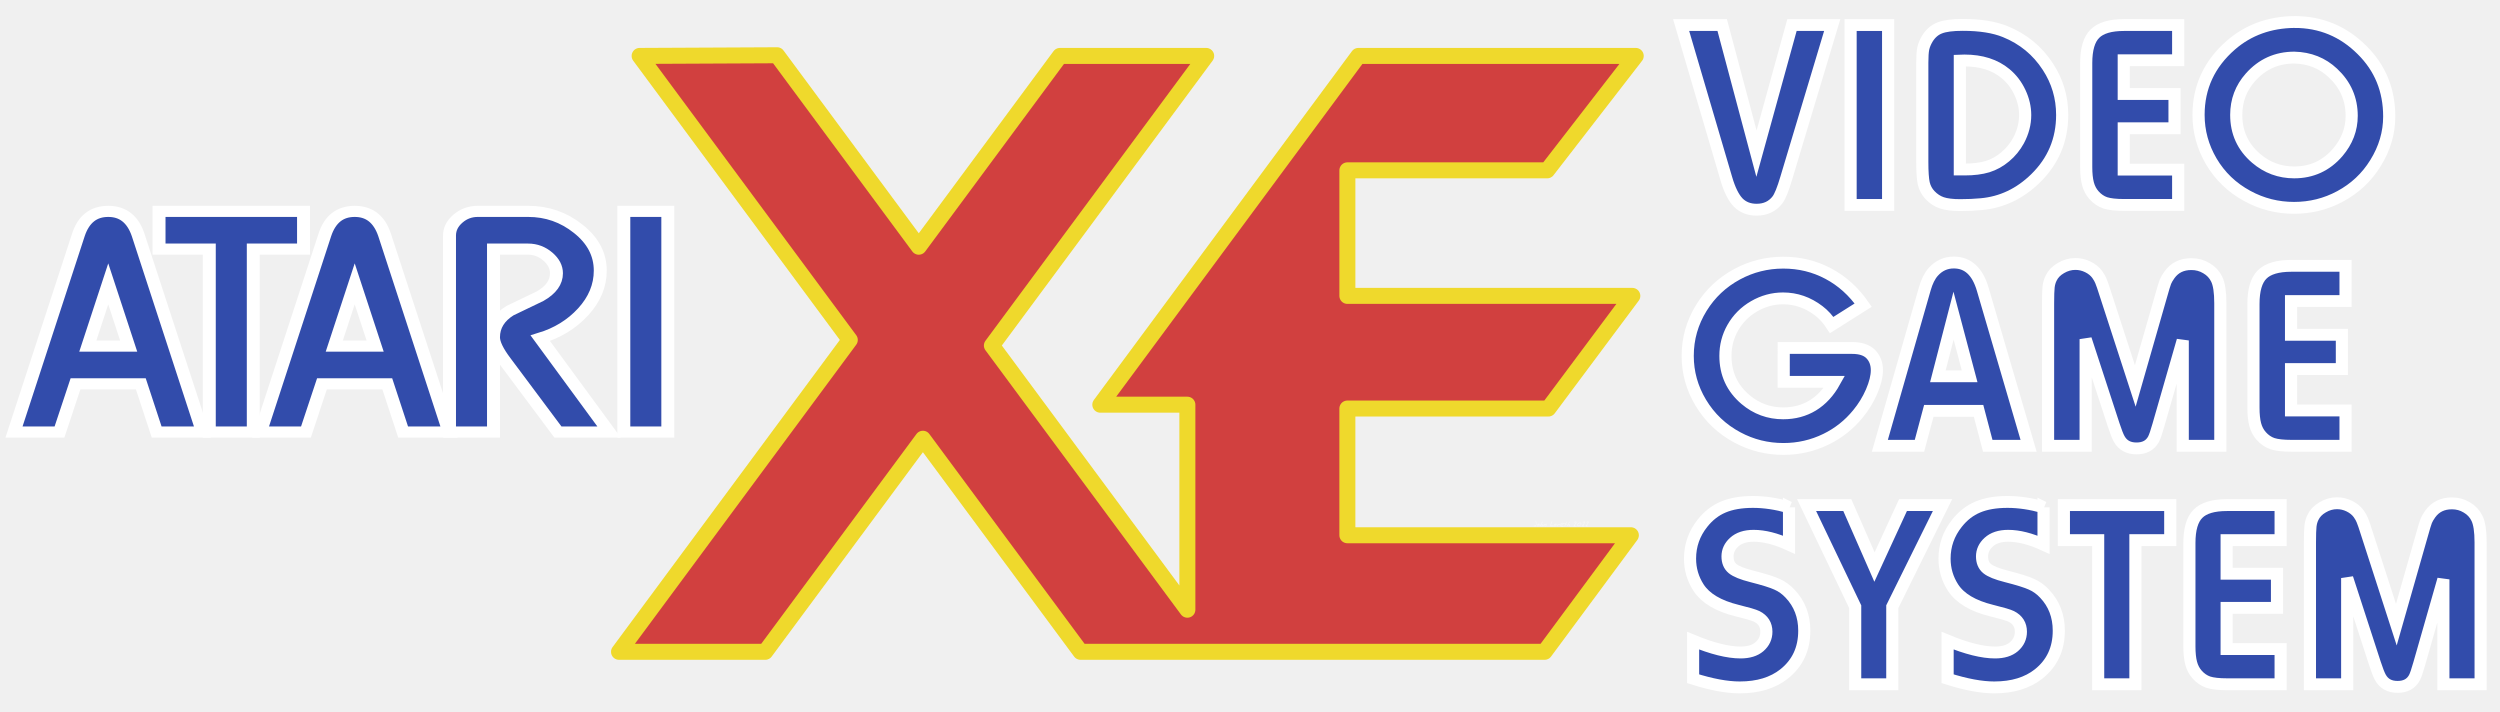
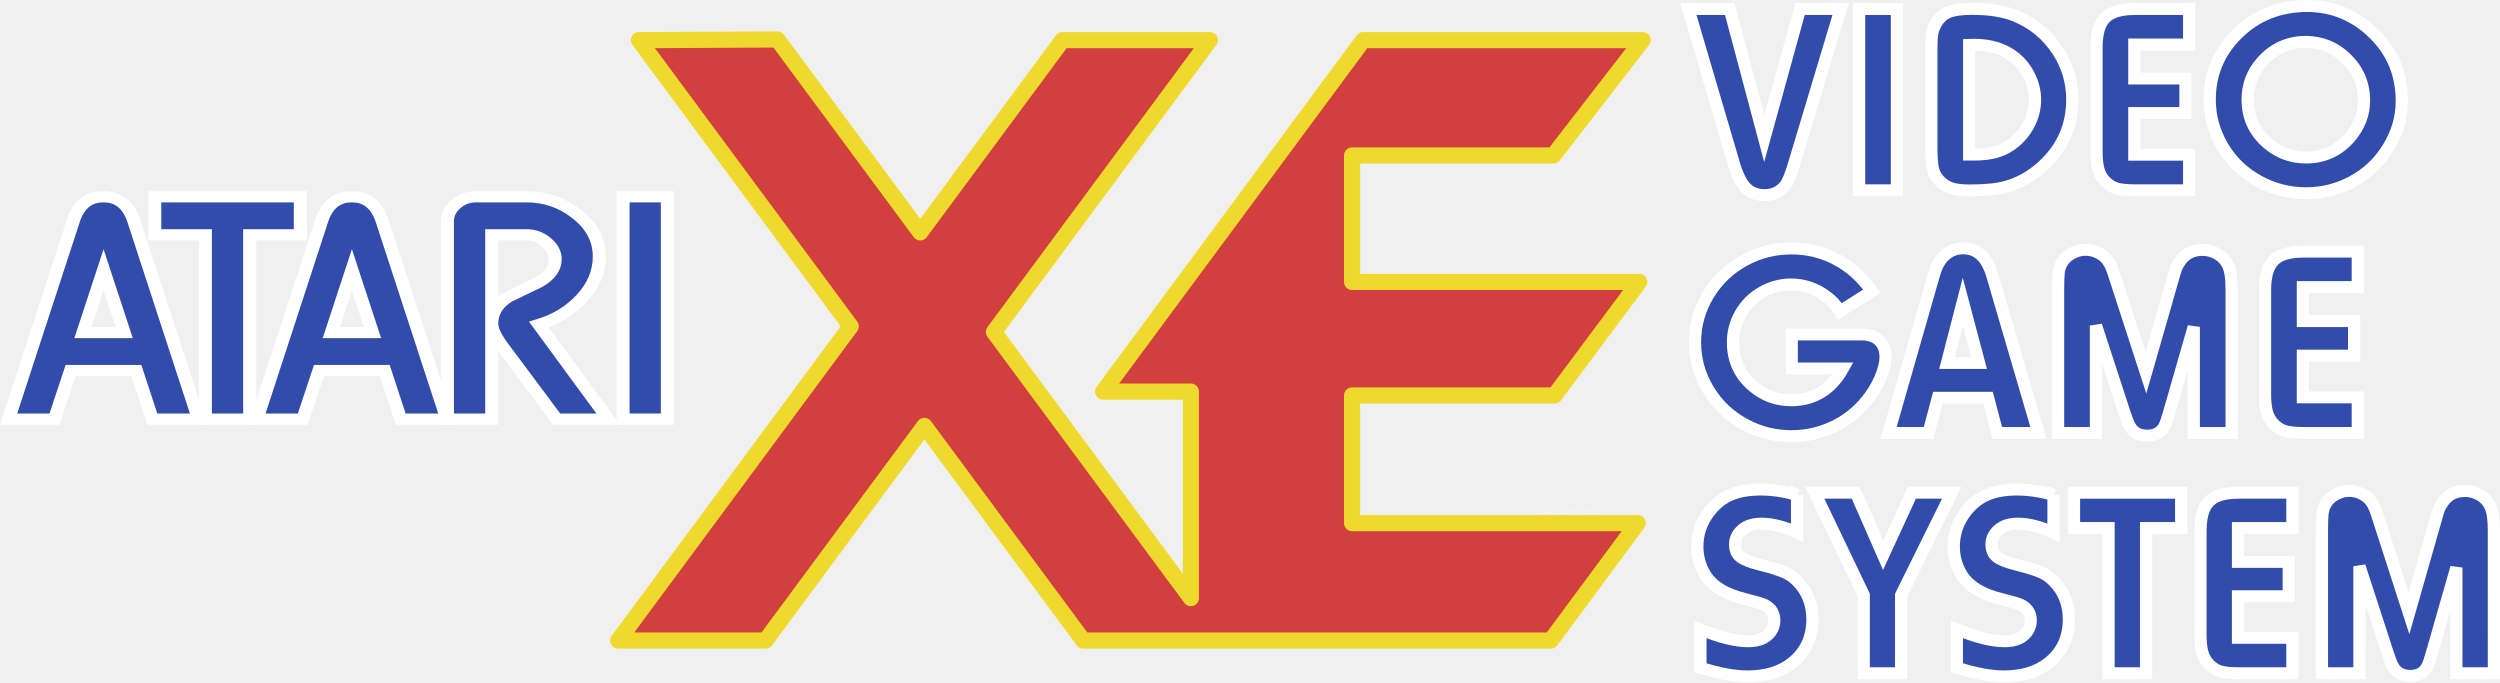
- <svg xmlns="http://www.w3.org/2000/svg" height="178" viewBox="0 0 312.5 89" width="625">
-   <g transform="translate(1.981984 -.212184)">
-     <g fill="#fff" fill-opacity=".5" stroke-width="1.25">
-       <path d="m190.084 65.683q0 .12-.029.202-.043.122-.138.122-.063 0-.132-.029-.083-.035-.091-.086.028 0 .066.01.088.023.11.023.085 0 .128-.085.034-.068.034-.163 0-.067-.044-.191-.043-.125-.043-.174 0-.015.008-.024.009-.01.024-.01.039 0 .076.18.031.152.031.225z" />
-       <path d="m190.469 65.785q0 .102-.059.16-.059.058-.163.058-.057 0-.088-.027-.031-.027-.031-.083 0-.079.103-.159.098-.076.181-.076.038 0 .05.047.007.027.007.08zm-.061.028q0-.012-.003-.023-.002-.012-.008-.027-.016.011-.053.054-.019.022-.033.032 0-.019.004-.031.008-.017.013-.029-.044 0-.092.037-.047.037-.047.08 0 .029.032.029.061 0 .118-.03.069-.036.069-.092z" />
-       <path d="m190.881 65.826q0 .049-.037.11-.042.069-.087.069-.013 0-.022-.014-.008-.015-.008-.029 0-.018.038-.056.039-.039.039-.053 0-.009-.003-.018-.003-.009-.004-.012-.075.017-.153.086-.077.069-.117.078-.008-.022-.008-.045 0-.028.013-.059.009-.022.03-.053.035-.053.074-.12.02-.035.069-.121.05-.086.073-.122.012-.018.021-.027.013-.012.031-.016.012.004.017.015.006.011.006.026 0 .034-.044.092-.08.104-.082.108-.045.068-.045.123l.002.01q.055-.027.065-.031.041-.017.07-.017.032 0 .047.022.015.021.015.054z" />
-       <path d="m191.345 65.767q0 .068-.033.145-.036.085-.089.117-.011-.013-.019-.029-.007-.016-.007-.032 0-.017.05-.101.022-.037.02-.065l-.001-.013q-.037.011-.128.067-.09.055-.182.112-.014 0-.026-.01-.011-.011-.011-.024 0-.021.067-.141.02-.036.072-.125.016.021.021.047.005.025.005.06 0 .015 0 .023.092-.055.144-.083.057-.031.078-.031.014 0 .026.032.013.032.013.051z" />
-       <path d="m192.214 65.961q0 .018-.016.028-.015.009-.034.009-.017 0-.043-.004-.059-.009-.076-.009-.03 0-.118.007-.05.004-.072.004-.061 0-.061-.061 0-.058.038-.166.021-.061.079-.2.052-.125.066-.176.005-.016.008-.021.008-.012.02-.012.019 0 .032.028.013.027.013.049 0 .035-.041.118-.041.082-.08.161-.043.094-.043.143 0 .025.021.035.015.007.044.007.022 0 .076-.005.054-.006.072-.006.045 0 .074.013.041.018.041.058z" />
-       <path d="m192.586 65.785q0 .102-.059.16-.059.058-.163.058-.057 0-.088-.027-.031-.027-.031-.083 0-.079.103-.159.098-.076.181-.076.038 0 .05.047.007.027.007.08zm-.061.028q0-.012-.003-.023-.002-.012-.008-.027-.016.011-.053.054-.019.022-.033.032 0-.019.004-.031.008-.017.013-.029-.044 0-.092.037-.047.037-.047.08 0 .029.032.029.061 0 .118-.03.069-.036.069-.092z" />
-       <path d="m193.007 65.764q0 .032-.017.068-.016.036-.041.06l-.001-.014q0-.012.003-.037.003-.025.003-.037 0-.017-.005-.025-.005-.009-.021-.009-.047 0-.117.073-.076.08-.151.159-.006 0-.012-.001-.015-.004-.02-.005.003-.036.025-.08.059-.119.061-.127.008-.032.012-.047.004-.015.011-.031.008-.017.018-.03.011-.014.028-.021l.01.12q.043-.035.066-.054.044-.035.076-.035.032 0 .052.021.02.021.02.052z" />
-       <path d="m193.498 65.648q0 .042-.112.111-.108.066-.157.066-.023 0-.031-.016-.007-.016-.007-.045 0-.019 0-.027.067 0 .122-.02.055-.02.096-.066-.03-.011-.061-.011-.073 0-.155.056-.09.061-.09.13 0 .066.09.092.014.004.169.028.091.014.091.049 0 .015-.033.024-.033.01-.084.01-.128 0-.202-.039-.098-.052-.098-.167 0-.12.12-.191.102-.06.232-.06.039 0 .071.018.039.022.039.058z" />
-       <path d="m193.896 65.469q0 .022-.053.092-.053.07-.053.107 0 .019.022.038.05.044.05.054 0 .013-.009.025-.008.012-.021.012-.011 0-.031-.012-.014-.008-.054-.039-.015.029-.023.044-.028.053-.038.077-.015.046-.03.092-.026.062-.065.062l-.001-.023q0-.071.046-.168.009-.018.05-.093-.079-.043-.174-.043 0-.037.015-.054.016-.018.053-.018.034 0 .085.012.025.006.05.012.019-.006.052-.065.081-.142.11-.163.008.013.013.026.006.013.006.025z" />
-       <path d="m194.265 65.826q0 .049-.037.11-.042.069-.087.069-.013 0-.022-.014-.008-.015-.008-.029 0-.018.038-.056.039-.039.039-.053 0-.009-.003-.018-.003-.009-.004-.012-.075.017-.153.086-.077.069-.117.078-.008-.022-.008-.045 0-.028.013-.059.009-.022.03-.053.035-.053.074-.12.02-.035.069-.121.05-.086.073-.122.012-.018.021-.027.013-.012.031-.016.012.004.017.015.006.011.006.026 0 .034-.044.092-.08.104-.082.108-.045.068-.045.123l.002.01q.055-.027.065-.031.041-.017.07-.017.032 0 .047.022.015.021.015.054z" />
-       <path d="m195.086 65.5q0 .047-.05.126-.032.05-.105.144-.073.093-.091.122.003.001.075.024.073.022.073.08-.03.005-.059.009l-.011-.001v-.008q-.016-.004-.026-.004-.019 0-.06.006-.041.006-.062.006-.027 0-.044-.01-.017-.01-.017-.036 0-.021.077-.119.144-.183.145-.185.078-.106.078-.142 0-.014-.01-.021-.009-.007-.037-.007-.019 0-.079.037-.029.018-.047.018l-.017-.003q-.006-.004-.013-.015-.007-.012-.007-.019 0-.042.081-.077.069-.03.12-.03.043 0 .066.032.02.028.02.073z" />
-       <path d="m195.687 65.68q0 .121-.131.214-.12.085-.247.085-.063 0-.1-.032-.037-.032-.037-.093 0-.136.119-.236.113-.095.253-.095.071 0 .107.042.036.042.036.115zm-.061.023q0-.046-.052-.069-.039-.017-.093-.017-.079 0-.165.077-.086.077-.086.155 0 .032.016.046.017.013.051.013.098 0 .204-.054.125-.064.125-.151z" />
-       <path d="m196.145 65.5q0 .047-.05.126-.032.05-.105.144-.073.093-.091.122.003.001.075.024.073.022.073.08-.03.005-.059.009l-.011-.001v-.008q-.016-.004-.026-.004-.019 0-.06.006-.041.006-.062.006-.027 0-.044-.01-.017-.01-.017-.036 0-.021.077-.119.144-.183.145-.185.078-.106.078-.142 0-.014-.01-.021-.009-.007-.037-.007-.019 0-.079.037-.029.018-.047.018l-.017-.003q-.006-.004-.013-.015-.007-.012-.007-.019 0-.042.081-.077.069-.03.12-.03.043 0 .066.032.02.028.02.073z" />
-       <path d="m196.605 65.5q0 .047-.05.126-.032.05-.105.144-.073.093-.091.122.003.001.075.024.073.022.073.08-.03.005-.059.009l-.011-.001v-.008q-.016-.004-.026-.004-.019 0-.06.006-.041.006-.062.006-.027 0-.044-.01-.017-.01-.017-.036 0-.021.077-.119.144-.183.145-.185.078-.106.078-.142 0-.014-.01-.021-.009-.007-.037-.007-.019 0-.079.037-.029.018-.047.018l-.017-.003q-.006-.004-.013-.015-.007-.012-.007-.019 0-.042.081-.077.069-.03.12-.03.043 0 .066.032.02.028.02.073z" />
+ <svg xmlns="http://www.w3.org/2000/svg" height="169.32" viewBox="0 0 310.151 84.66" width="620.303" version="1.1" id="svg86">
+   <defs id="defs90" />
+   <g transform="translate(1.299686,-2.221169)" id="g84">
+     <g fill="#ffffff" fill-opacity="0.5" stroke-width="1.25" id="g30">
+       <path d="m 190.084,65.683 q 0,0.12 -0.029,0.202 -0.043,0.122 -0.138,0.122 -0.063,0 -0.132,-0.029 -0.083,-0.035 -0.091,-0.086 0.028,0 0.066,0.01 0.088,0.023 0.11,0.023 0.085,0 0.128,-0.085 0.034,-0.068 0.034,-0.163 0,-0.067 -0.044,-0.191 -0.043,-0.125 -0.043,-0.174 0,-0.015 0.008,-0.024 0.009,-0.01 0.024,-0.01 0.039,0 0.076,0.18 0.031,0.152 0.031,0.225 z" id="path2" />
+       <path d="m 190.469,65.785 q 0,0.102 -0.059,0.16 -0.059,0.058 -0.163,0.058 -0.057,0 -0.088,-0.027 -0.031,-0.027 -0.031,-0.083 0,-0.079 0.103,-0.159 0.098,-0.076 0.181,-0.076 0.038,0 0.05,0.047 0.007,0.027 0.007,0.08 z m -0.061,0.028 q 0,-0.012 -0.003,-0.023 -0.002,-0.012 -0.008,-0.027 -0.016,0.011 -0.053,0.054 -0.019,0.022 -0.033,0.032 0,-0.019 0.004,-0.031 0.008,-0.017 0.013,-0.029 -0.044,0 -0.092,0.037 -0.047,0.037 -0.047,0.08 0,0.029 0.032,0.029 0.061,0 0.118,-0.03 0.069,-0.036 0.069,-0.092 z" id="path4" />
+       <path d="m 190.881,65.826 q 0,0.049 -0.037,0.11 -0.042,0.069 -0.087,0.069 -0.013,0 -0.022,-0.014 -0.008,-0.015 -0.008,-0.029 0,-0.018 0.038,-0.056 0.039,-0.039 0.039,-0.053 0,-0.009 -0.003,-0.018 -0.003,-0.009 -0.004,-0.012 -0.075,0.017 -0.153,0.086 -0.077,0.069 -0.117,0.078 -0.008,-0.022 -0.008,-0.045 0,-0.028 0.013,-0.059 0.009,-0.022 0.03,-0.053 0.035,-0.053 0.074,-0.12 0.02,-0.035 0.069,-0.121 0.05,-0.086 0.073,-0.122 0.012,-0.018 0.021,-0.027 0.013,-0.012 0.031,-0.016 0.012,0.004 0.017,0.015 0.006,0.011 0.006,0.026 0,0.034 -0.044,0.092 -0.08,0.104 -0.082,0.108 -0.045,0.068 -0.045,0.123 l 0.002,0.01 q 0.055,-0.027 0.065,-0.031 0.041,-0.017 0.07,-0.017 0.032,0 0.047,0.022 0.015,0.021 0.015,0.054 z" id="path6" />
+       <path d="m 191.345,65.767 q 0,0.068 -0.033,0.145 -0.036,0.085 -0.089,0.117 -0.011,-0.013 -0.019,-0.029 -0.007,-0.016 -0.007,-0.032 0,-0.017 0.05,-0.101 0.022,-0.037 0.02,-0.065 l -0.001,-0.013 q -0.037,0.011 -0.128,0.067 -0.09,0.055 -0.182,0.112 -0.014,0 -0.026,-0.01 -0.011,-0.011 -0.011,-0.024 0,-0.021 0.067,-0.141 0.02,-0.036 0.072,-0.125 0.016,0.021 0.021,0.047 0.005,0.025 0.005,0.06 0,0.015 0,0.023 0.092,-0.055 0.144,-0.083 0.057,-0.031 0.078,-0.031 0.014,0 0.026,0.032 0.013,0.032 0.013,0.051 z" id="path8" />
+       <path d="m 192.214,65.961 q 0,0.018 -0.016,0.028 -0.015,0.009 -0.034,0.009 -0.017,0 -0.043,-0.004 -0.059,-0.009 -0.076,-0.009 -0.03,0 -0.118,0.007 -0.05,0.004 -0.072,0.004 -0.061,0 -0.061,-0.061 0,-0.058 0.038,-0.166 0.021,-0.061 0.079,-0.2 0.052,-0.125 0.066,-0.176 0.005,-0.016 0.008,-0.021 0.008,-0.012 0.02,-0.012 0.019,0 0.032,0.028 0.013,0.027 0.013,0.049 0,0.035 -0.041,0.118 -0.041,0.082 -0.08,0.161 -0.043,0.094 -0.043,0.143 0,0.025 0.021,0.035 0.015,0.007 0.044,0.007 0.022,0 0.076,-0.005 0.054,-0.006 0.072,-0.006 0.045,0 0.074,0.013 0.041,0.018 0.041,0.058 z" id="path10" />
+       <path d="m 192.586,65.785 q 0,0.102 -0.059,0.16 -0.059,0.058 -0.163,0.058 -0.057,0 -0.088,-0.027 -0.031,-0.027 -0.031,-0.083 0,-0.079 0.103,-0.159 0.098,-0.076 0.181,-0.076 0.038,0 0.05,0.047 0.007,0.027 0.007,0.08 z m -0.061,0.028 q 0,-0.012 -0.003,-0.023 -0.002,-0.012 -0.008,-0.027 -0.016,0.011 -0.053,0.054 -0.019,0.022 -0.033,0.032 0,-0.019 0.004,-0.031 0.008,-0.017 0.013,-0.029 -0.044,0 -0.092,0.037 -0.047,0.037 -0.047,0.08 0,0.029 0.032,0.029 0.061,0 0.118,-0.03 0.069,-0.036 0.069,-0.092 z" id="path12" />
+       <path d="m 193.007,65.764 q 0,0.032 -0.017,0.068 -0.016,0.036 -0.041,0.06 l -0.001,-0.014 q 0,-0.012 0.003,-0.037 0.003,-0.025 0.003,-0.037 0,-0.017 -0.005,-0.025 -0.005,-0.009 -0.021,-0.009 -0.047,0 -0.117,0.073 -0.076,0.08 -0.151,0.159 -0.006,0 -0.012,-0.001 -0.015,-0.004 -0.02,-0.005 0.003,-0.036 0.025,-0.08 0.059,-0.119 0.061,-0.127 0.008,-0.032 0.012,-0.047 0.004,-0.015 0.011,-0.031 0.008,-0.017 0.018,-0.03 0.011,-0.014 0.028,-0.021 l 0.01,0.12 q 0.043,-0.035 0.066,-0.054 0.044,-0.035 0.076,-0.035 0.032,0 0.052,0.021 0.02,0.021 0.02,0.052 z" id="path14" />
+       <path d="m 193.498,65.648 q 0,0.042 -0.112,0.111 -0.108,0.066 -0.157,0.066 -0.023,0 -0.031,-0.016 -0.007,-0.016 -0.007,-0.045 0,-0.019 0,-0.027 0.067,0 0.122,-0.02 0.055,-0.02 0.096,-0.066 -0.03,-0.011 -0.061,-0.011 -0.073,0 -0.155,0.056 -0.09,0.061 -0.09,0.13 0,0.066 0.09,0.092 0.014,0.004 0.169,0.028 0.091,0.014 0.091,0.049 0,0.015 -0.033,0.024 -0.033,0.01 -0.084,0.01 -0.128,0 -0.202,-0.039 -0.098,-0.052 -0.098,-0.167 0,-0.12 0.12,-0.191 0.102,-0.06 0.232,-0.06 0.039,0 0.071,0.018 0.039,0.022 0.039,0.058 z" id="path16" />
+       <path d="m 193.896,65.469 q 0,0.022 -0.053,0.092 -0.053,0.07 -0.053,0.107 0,0.019 0.022,0.038 0.05,0.044 0.05,0.054 0,0.013 -0.009,0.025 -0.008,0.012 -0.021,0.012 -0.011,0 -0.031,-0.012 -0.014,-0.008 -0.054,-0.039 -0.015,0.029 -0.023,0.044 -0.028,0.053 -0.038,0.077 -0.015,0.046 -0.03,0.092 -0.026,0.062 -0.065,0.062 l -10e-4,-0.023 q 0,-0.071 0.046,-0.168 0.009,-0.018 0.05,-0.093 -0.079,-0.043 -0.174,-0.043 0,-0.037 0.015,-0.054 0.016,-0.018 0.053,-0.018 0.034,0 0.085,0.012 0.025,0.006 0.05,0.012 0.019,-0.006 0.052,-0.065 0.081,-0.142 0.11,-0.163 0.008,0.013 0.013,0.026 0.006,0.013 0.006,0.025 z" id="path18" />
+       <path d="m 194.265,65.826 q 0,0.049 -0.037,0.11 -0.042,0.069 -0.087,0.069 -0.013,0 -0.022,-0.014 -0.008,-0.015 -0.008,-0.029 0,-0.018 0.038,-0.056 0.039,-0.039 0.039,-0.053 0,-0.009 -0.003,-0.018 -0.003,-0.009 -0.004,-0.012 -0.075,0.017 -0.153,0.086 -0.077,0.069 -0.117,0.078 -0.008,-0.022 -0.008,-0.045 0,-0.028 0.013,-0.059 0.009,-0.022 0.03,-0.053 0.035,-0.053 0.074,-0.12 0.02,-0.035 0.069,-0.121 0.05,-0.086 0.073,-0.122 0.012,-0.018 0.021,-0.027 0.013,-0.012 0.031,-0.016 0.012,0.004 0.017,0.015 0.006,0.011 0.006,0.026 0,0.034 -0.044,0.092 -0.08,0.104 -0.082,0.108 -0.045,0.068 -0.045,0.123 l 0.002,0.01 q 0.055,-0.027 0.065,-0.031 0.041,-0.017 0.07,-0.017 0.032,0 0.047,0.022 0.015,0.021 0.015,0.054 z" id="path20" />
+       <path d="m 195.086,65.5 q 0,0.047 -0.05,0.126 -0.032,0.05 -0.105,0.144 -0.073,0.093 -0.091,0.122 0.003,10e-4 0.075,0.024 0.073,0.022 0.073,0.08 -0.03,0.005 -0.059,0.009 l -0.011,-0.001 v -0.008 q -0.016,-0.004 -0.026,-0.004 -0.019,0 -0.06,0.006 -0.041,0.006 -0.062,0.006 -0.027,0 -0.044,-0.01 -0.017,-0.01 -0.017,-0.036 0,-0.021 0.077,-0.119 0.144,-0.183 0.145,-0.185 0.078,-0.106 0.078,-0.142 0,-0.014 -0.01,-0.021 -0.009,-0.007 -0.037,-0.007 -0.019,0 -0.079,0.037 -0.029,0.018 -0.047,0.018 l -0.017,-0.003 q -0.006,-0.004 -0.013,-0.015 -0.007,-0.012 -0.007,-0.019 0,-0.042 0.081,-0.077 0.069,-0.03 0.12,-0.03 0.043,0 0.066,0.032 0.02,0.028 0.02,0.073 z" id="path22" />
+       <path d="m 195.687,65.68 q 0,0.121 -0.131,0.214 -0.12,0.085 -0.247,0.085 -0.063,0 -0.1,-0.032 -0.037,-0.032 -0.037,-0.093 0,-0.136 0.119,-0.236 0.113,-0.095 0.253,-0.095 0.071,0 0.107,0.042 0.036,0.042 0.036,0.115 z m -0.061,0.023 q 0,-0.046 -0.052,-0.069 -0.039,-0.017 -0.093,-0.017 -0.079,0 -0.165,0.077 -0.086,0.077 -0.086,0.155 0,0.032 0.016,0.046 0.017,0.013 0.051,0.013 0.098,0 0.204,-0.054 0.125,-0.064 0.125,-0.151 z" id="path24" />
+       <path d="m 196.145,65.5 q 0,0.047 -0.05,0.126 -0.032,0.05 -0.105,0.144 -0.073,0.093 -0.091,0.122 0.003,10e-4 0.075,0.024 0.073,0.022 0.073,0.08 -0.03,0.005 -0.059,0.009 l -0.011,-0.001 v -0.008 q -0.016,-0.004 -0.026,-0.004 -0.019,0 -0.06,0.006 -0.041,0.006 -0.062,0.006 -0.027,0 -0.044,-0.01 -0.017,-0.01 -0.017,-0.036 0,-0.021 0.077,-0.119 0.144,-0.183 0.145,-0.185 0.078,-0.106 0.078,-0.142 0,-0.014 -0.01,-0.021 -0.009,-0.007 -0.037,-0.007 -0.019,0 -0.079,0.037 -0.029,0.018 -0.047,0.018 l -0.017,-0.003 q -0.006,-0.004 -0.013,-0.015 -0.007,-0.012 -0.007,-0.019 0,-0.042 0.081,-0.077 0.069,-0.03 0.12,-0.03 0.043,0 0.066,0.032 0.02,0.028 0.02,0.073 z" id="path26" />
+       <path d="m 196.605,65.5 q 0,0.047 -0.05,0.126 -0.032,0.05 -0.105,0.144 -0.073,0.093 -0.091,0.122 0.003,10e-4 0.075,0.024 0.073,0.022 0.073,0.08 -0.03,0.005 -0.059,0.009 l -0.011,-0.001 v -0.008 q -0.016,-0.004 -0.026,-0.004 -0.019,0 -0.06,0.006 -0.041,0.006 -0.062,0.006 -0.027,0 -0.044,-0.01 -0.017,-0.01 -0.017,-0.036 0,-0.021 0.077,-0.119 0.144,-0.183 0.145,-0.185 0.078,-0.106 0.078,-0.142 0,-0.014 -0.01,-0.021 -0.009,-0.007 -0.037,-0.007 -0.019,0 -0.079,0.037 -0.029,0.018 -0.047,0.018 l -0.017,-0.003 q -0.006,-0.004 -0.013,-0.015 -0.007,-0.012 -0.007,-0.019 0,-0.042 0.081,-0.077 0.069,-0.03 0.12,-0.03 0.043,0 0.066,0.032 0.02,0.028 0.02,0.073 z" id="path28" />
    </g>
-     <path d="m93.673 81.689h-18.277l28.846-38.983-26.271-35.503 17.184-.084 17.71 23.933 17.648-23.849 18.277 0-26.786 36.199 24.436 33.024v-25.627h-10.883l32.26-43.596h34.667l-11.07 14.303h-24.973v15.693h35.617l-10.497 14.08h-25.121v15.84h35.435l-10.781 14.569h-58.006l-19.707-26.633z" style="opacity:.98;fill:#d03c3b;stroke:#efd828;stroke-width:2;stroke-linecap:round;stroke-linejoin:round" />
-     <g fill="#324cab" stroke="#fff" stroke-width="1.5">
-       <g transform="scale(1.079513 .9263434)">
-         <path d="m21.611 58.527h-5.307l-1.833-6.501h-7.566l-1.854 6.501h-5.265l7.46-26.621q.895-3.154 3.453-3.154 2.536 0 3.453 3.154zm-8.547-11.595-2.366-8.398-2.366 8.398z" />
-         <path d="m33.312 33.846h-5.819v24.682h-5.094v-24.682h-5.819v-5.094h16.731z" />
-         <path d="m50.15 58.527h-5.307l-1.833-6.501h-7.566l-1.854 6.501h-5.265l7.46-26.621q.895-3.154 3.453-3.154 2.536 0 3.453 3.154zm-8.547-11.595-2.366-8.398-2.366 8.398z" />
-         <path d="m68.693 58.527h-5.925l-6.117-9.549q-1.343-2.067-1.343-3.24 0-2.195 1.897-3.581.895-.49 1.748-.98.853-.49 1.748-.98 1.897-1.258 1.897-3.091 0-1.258-1.002-2.259-1.002-1.002-2.281-1.002h-4.007v24.682h-5.094v-26.515q0-1.3.98-2.281.98-.98 2.302-.98h5.819q3.282 0 5.819 2.366 2.536 2.345 2.536 5.627 0 3.048-1.982 5.563-1.961 2.494-4.966 3.559z" />
-         <path d="m75.492 58.527h-5.094v-29.776h5.094z" />
+     <path d="M 93.673,81.689 H 75.397 L 104.242,42.707 77.972,7.204 95.156,7.12 112.865,31.053 130.513,7.204 l 18.277,3e-7 -26.786,36.199 24.436,33.024 V 50.8 H 135.557 L 167.817,7.204 h 34.667 L 191.413,21.507 h -24.973 v 15.693 h 35.617 l -10.497,14.08 h -25.121 v 15.84 h 35.435 L 191.094,81.689 H 133.088 L 113.381,55.056 Z" style="opacity:0.98;fill:#d03c3b;stroke:#efd828;stroke-width:2;stroke-linecap:round;stroke-linejoin:round" id="path32" />
+     <g fill="#324cab" stroke="#ffffff" stroke-width="1.5" id="g82">
+       <g transform="scale(1.079513,0.9263434)" id="g44">
+         <path d="M 21.611,58.527 H 16.303 L 14.47,52.026 H 6.904 L 5.05,58.527 H -0.215 L 7.245,31.906 q 0.895,-3.154 3.453,-3.154 2.536,0 3.453,3.154 z m -8.547,-11.595 -2.366,-8.398 -2.366,8.398 z" id="path34" />
+         <path d="M 33.312,33.846 H 27.493 V 58.527 H 22.399 V 33.846 h -5.819 v -5.094 h 16.731 z" id="path36" />
+         <path d="m 50.15,58.527 h -5.307 l -1.833,-6.501 h -7.566 l -1.854,6.501 h -5.265 l 7.46,-26.621 q 0.895,-3.154 3.453,-3.154 2.536,0 3.453,3.154 z m -8.547,-11.595 -2.366,-8.398 -2.366,8.398 z" id="path38" />
+         <path d="m 68.693,58.527 h -5.925 l -6.117,-9.549 q -1.343,-2.067 -1.343,-3.24 0,-2.195 1.897,-3.581 0.895,-0.49 1.748,-0.98 0.853,-0.49 1.748,-0.98 1.897,-1.258 1.897,-3.091 0,-1.258 -1.002,-2.259 -1.002,-1.002 -2.281,-1.002 H 55.308 V 58.527 H 50.214 V 32.013 q 0,-1.3 0.98,-2.281 0.98,-0.98 2.302,-0.98 h 5.819 q 3.282,0 5.819,2.366 2.536,2.345 2.536,5.627 0,3.048 -1.982,5.563 -1.961,2.494 -4.966,3.559 z" id="path40" />
+         <path d="M 75.492,58.527 H 70.398 V 28.752 h 5.094 z" id="path42" />
      </g>
-       <g transform="scale(1.012128 .9880175)">
-         <path d="m224.326 3.382-5.67 19.345q-.617 2.151-1.101 2.785-.934 1.234-2.568 1.234-1.401 0-2.285-.917-.867-.934-1.468-3.052l-5.57-19.395h5.07l4.236 16.276 4.386-16.276z" />
-         <path d="m231.23 3.382v22.763h-4.636v-22.763z" />
-         <path d="m235.449 8.151q0-1.184.117-1.784.133-.617.5-1.251.6-1.001 1.534-1.367.934-.384 2.852-.384 3.202 0 5.236.85 3.335 1.384 5.27 4.436 1.768 2.768 1.768 6.104 0 4.736-3.302 8.038-2.902 2.902-6.704 3.252-1.184.117-2.585.117-1.434 0-2.268-.283-.817-.283-1.468-.984-.567-.617-.767-1.468-.183-.851-.183-2.735zm4.636 13.508q.267 0 .6 0 1.651 0 2.835-.367 1.184-.384 2.168-1.234 1.001-.851 1.651-2.068.817-1.568.817-3.219 0-1.451-.65-2.868-.65-1.417-1.768-2.368-1.951-1.668-5.086-1.668-.15 0-.567.017z" />
-         <path d="m267.051 3.382v4.453h-6.721v4.269h6.27v4.336h-6.27v5.236h6.721v4.469h-6.671q-1.518 0-2.335-.267-.8-.283-1.401-.984-.517-.6-.734-1.434-.217-.834-.217-2.135v-13.124q0-2.635 1.067-3.719 1.067-1.101 3.619-1.101z" />
-         <path d="m281.426 2.998q4.87 0 8.338 3.552 3.352 3.402 3.352 8.405 0 3.102-1.701 5.903-1.618 2.685-4.369 4.202-2.635 1.451-5.687 1.451-3.068 0-5.737-1.484-2.868-1.584-4.486-4.403-1.568-2.752-1.568-5.87 0-5.27 4.002-8.839 3.235-2.868 7.855-2.918zm-.033 4.503q-3.252 0-5.42 2.501-1.751 2.018-1.751 4.753 0 3.335 2.451 5.487 2.035 1.784 4.703 1.784 3.252 0 5.386-2.535 1.718-2.068 1.718-4.619 0-3.202-2.318-5.42-1.951-1.884-4.769-1.951z" />
+       <g transform="scale(1.012128,0.9880175)" id="g56">
+         <path d="m 224.326,3.382 -5.67,19.345 q -0.617,2.151 -1.101,2.785 -0.934,1.234 -2.568,1.234 -1.401,0 -2.285,-0.917 -0.867,-0.934 -1.468,-3.052 L 205.665,3.382 h 5.07 l 4.236,16.276 4.386,-16.276 z" id="path46" />
+         <path d="M 231.23,3.382 V 26.145 h -4.636 V 3.382 Z" id="path48" />
+         <path d="m 235.449,8.151 q 0,-1.184 0.117,-1.784 0.133,-0.617 0.5,-1.251 0.6,-1.001 1.534,-1.367 0.934,-0.384 2.852,-0.384 3.202,0 5.236,0.85 3.335,1.384 5.27,4.436 1.768,2.768 1.768,6.104 0,4.736 -3.302,8.038 -2.902,2.902 -6.704,3.252 -1.184,0.117 -2.585,0.117 -1.434,0 -2.268,-0.283 -0.817,-0.283 -1.468,-0.984 -0.567,-0.617 -0.767,-1.468 -0.183,-0.851 -0.183,-2.735 z m 4.636,13.508 q 0.267,0 0.6,0 1.651,0 2.835,-0.367 1.184,-0.384 2.168,-1.234 1.001,-0.851 1.651,-2.068 0.817,-1.568 0.817,-3.219 0,-1.451 -0.65,-2.868 -0.65,-1.417 -1.768,-2.368 -1.951,-1.668 -5.086,-1.668 -0.15,0 -0.567,0.017 z" id="path50" />
+         <path d="m 267.051,3.382 v 4.453 h -6.721 v 4.269 h 6.27 v 4.336 h -6.27 v 5.236 h 6.721 v 4.469 h -6.671 q -1.518,0 -2.335,-0.267 -0.8,-0.283 -1.401,-0.984 -0.517,-0.6 -0.734,-1.434 -0.217,-0.834 -0.217,-2.135 V 8.201 q 0,-2.635 1.067,-3.719 1.067,-1.101 3.619,-1.101 z" id="path52" />
+         <path d="m 281.426,2.998 q 4.87,0 8.338,3.552 3.352,3.402 3.352,8.405 0,3.102 -1.701,5.903 -1.618,2.685 -4.369,4.202 -2.635,1.451 -5.687,1.451 -3.068,0 -5.737,-1.484 -2.868,-1.584 -4.486,-4.403 -1.568,-2.752 -1.568,-5.87 0,-5.27 4.002,-8.839 3.235,-2.868 7.855,-2.918 z m -0.033,4.503 q -3.252,0 -5.42,2.501 -1.751,2.018 -1.751,4.753 0,3.335 2.451,5.487 2.035,1.784 4.703,1.784 3.252,0 5.386,-2.535 1.718,-2.068 1.718,-4.619 0,-3.202 -2.318,-5.42 -1.951,-1.884 -4.769,-1.951 z" id="path54" />
      </g>
-       <g transform="scale(1.01272 .9874401)">
-         <path d="m218.207 44.264h8.445q1.502 0 2.253.734.801.801.801 2.086 0 1.152-.651 2.704-.651 1.535-1.686 2.821-1.636 2.053-3.939 3.204-2.47 1.235-5.257 1.235-3.038 0-5.675-1.452-2.871-1.569-4.54-4.423-1.602-2.754-1.602-5.908 0-3.271 1.686-6.075 1.636-2.72 4.406-4.256 2.654-1.469 5.708-1.469 3.004 0 5.541 1.385 2.554 1.385 4.323 3.989l-3.889 2.52q-.701-1.102-1.602-1.803-2.003-1.569-4.406-1.569-1.886 0-3.572 1.001-1.686 1.001-2.637 2.72-.901 1.636-.901 3.555 0 3.371 2.47 5.524 2.019 1.752 4.656 1.752 2.053 0 3.655-1.001 1.619-1.018 2.687-2.987h-6.275z" />
-         <path d="m248.432 56.647h-5.04l-1.135-4.423h-6.142l-1.152 4.423h-4.89l5.541-19.844q.384-1.402 1.051-2.17 1.035-1.185 2.537-1.185 2.604 0 3.572 3.388zm-7.277-8.796-1.986-7.677-1.936 7.677z" />
-         <path d="m272.098 56.647h-4.64v-13.335l-3.004 10.715q-.367 1.335-.601 1.786-.618 1.168-2.103 1.168-1.485 0-2.136-1.202-.267-.484-.684-1.786l-3.455-10.848v13.502h-4.64v-17.992q0-1.519.067-2.12.067-.601.3-1.085.367-.801 1.218-1.302.851-.517 1.786-.517.801 0 1.535.367.734.367 1.168.968.317.467.451.818.15.334.634 1.903l3.605 11.383 3.171-11.332q.401-1.469.551-1.853.15-.384.501-.885.951-1.352 2.704-1.352 1.018 0 1.853.517.851.501 1.268 1.385.451.935.451 3.054z" />
-         <path d="m287.553 33.866v4.456h-6.726v4.273h6.275v4.339h-6.275v5.241h6.726v4.473h-6.676q-1.519 0-2.337-.267-.801-.284-1.402-.985-.517-.601-.734-1.435-.217-.834-.217-2.136v-13.135q0-2.637 1.068-3.722 1.068-1.102 3.622-1.102z" />
+       <g transform="scale(1.01272,0.9874401)" id="g66">
+         <path d="m 218.207,44.264 h 8.445 q 1.502,0 2.253,0.734 0.801,0.801 0.801,2.086 0,1.152 -0.651,2.704 -0.651,1.535 -1.686,2.821 -1.636,2.053 -3.939,3.204 -2.47,1.235 -5.257,1.235 -3.038,0 -5.675,-1.452 -2.871,-1.569 -4.54,-4.423 -1.602,-2.754 -1.602,-5.908 0,-3.271 1.686,-6.075 1.636,-2.72 4.406,-4.256 2.654,-1.469 5.708,-1.469 3.004,0 5.541,1.385 2.554,1.385 4.323,3.989 l -3.889,2.52 q -0.701,-1.102 -1.602,-1.803 -2.003,-1.569 -4.406,-1.569 -1.886,0 -3.572,1.001 -1.686,1.001 -2.637,2.72 -0.901,1.636 -0.901,3.555 0,3.371 2.47,5.524 2.019,1.752 4.656,1.752 2.053,0 3.655,-1.001 1.619,-1.018 2.687,-2.987 h -6.275 z" id="path58" />
+         <path d="m 248.432,56.647 h -5.04 l -1.135,-4.423 h -6.142 l -1.152,4.423 h -4.89 l 5.541,-19.844 q 0.384,-1.402 1.051,-2.17 1.035,-1.185 2.537,-1.185 2.604,0 3.572,3.388 z m -7.277,-8.796 -1.986,-7.677 -1.936,7.677 z" id="path60" />
+         <path d="M 272.098,56.647 H 267.459 V 43.312 l -3.004,10.715 q -0.367,1.335 -0.601,1.786 -0.618,1.168 -2.103,1.168 -1.485,0 -2.136,-1.202 -0.267,-0.484 -0.684,-1.786 l -3.455,-10.848 v 13.502 h -4.64 V 38.656 q 0,-1.519 0.067,-2.12 0.067,-0.601 0.3,-1.085 0.367,-0.801 1.218,-1.302 0.851,-0.517 1.786,-0.517 0.801,0 1.535,0.367 0.734,0.367 1.168,0.968 0.317,0.467 0.451,0.818 0.15,0.334 0.634,1.903 l 3.605,11.383 3.171,-11.332 q 0.401,-1.469 0.551,-1.853 0.15,-0.384 0.501,-0.885 0.951,-1.352 2.704,-1.352 1.018,0 1.853,0.517 0.851,0.501 1.268,1.385 0.451,0.935 0.451,3.054 z" id="path62" />
+         <path d="m 287.553,33.866 v 4.456 h -6.726 v 4.273 h 6.275 v 4.339 h -6.275 v 5.241 h 6.726 v 4.473 h -6.676 q -1.519,0 -2.337,-0.267 -0.801,-0.284 -1.402,-0.985 -0.517,-0.601 -0.734,-1.435 -0.217,-0.834 -0.217,-2.136 V 38.689 q 0,-2.637 1.068,-3.722 1.068,-1.102 3.622,-1.102 z" id="path64" />
      </g>
-       <g transform="scale(1.010166 .9899366)">
-         <path d="m219.414 64.273v4.724q-2.42-1.127-4.376-1.127-1.558 0-2.42.812-.812.762-.812 1.79 0 1.011.63 1.542.63.53 2.37.978 2.238.58 3.116.995.895.398 1.624 1.193 1.757 1.89 1.757 4.674 0 3.431-2.486 5.453-2.105 1.707-5.503 1.707-2.387 0-5.768-1.094v-4.807q3.547 1.492 5.868 1.492 1.508 0 2.337-.729.862-.762.862-1.89 0-1.326-1.193-1.939-.497-.249-2.42-.729-3.497-.879-4.79-2.917-1.044-1.658-1.044-3.647 0-2.503 1.542-4.475 1.094-1.409 2.569-2.039 1.492-.646 3.68-.646 2.122 0 4.459.68z" />
-         <path d="m232.194 86.616h-4.591v-9.796l-6.017-12.829h5.039l3.365 7.824 3.531-7.824h4.89l-6.216 12.829z" />
-         <path d="m250.908 64.273v4.724q-2.42-1.127-4.376-1.127-1.558 0-2.42.812-.812.762-.812 1.79 0 1.011.63 1.542.63.53 2.37.978 2.238.58 3.116.995.895.398 1.624 1.193 1.757 1.89 1.757 4.674 0 3.431-2.486 5.453-2.105 1.707-5.503 1.707-2.387 0-5.768-1.094v-4.807q3.547 1.492 5.868 1.492 1.508 0 2.337-.729.862-.762.862-1.89 0-1.326-1.193-1.939-.497-.249-2.42-.729-3.497-.879-4.79-2.917-1.044-1.658-1.044-3.647 0-2.503 1.542-4.475 1.094-1.409 2.569-2.039 1.492-.646 3.68-.646 2.122 0 4.459.68z" />
-         <path d="m266.588 63.991v4.426h-4.31v18.2h-4.608v-18.2h-4.243v-4.426z" />
-         <path d="m280.246 63.991v4.426h-6.68v4.243h6.232v4.31h-6.232v5.205h6.68v4.442h-6.63q-1.508 0-2.321-.265-.796-.282-1.392-.978-.514-.597-.729-1.425-.215-.829-.215-2.122v-13.045q0-2.619 1.061-3.696 1.061-1.094 3.597-1.094z" />
-         <path d="m304.994 86.616h-4.608v-13.244l-2.984 10.641q-.365 1.326-.597 1.774-.613 1.16-2.089 1.16-1.475 0-2.122-1.193-.265-.481-.68-1.774l-3.431-10.774v13.41h-4.608v-17.868q0-1.508.066-2.105.066-.597.298-1.077.365-.796 1.21-1.293.845-.514 1.774-.514.796 0 1.525.365.729.365 1.16.961.315.464.448.812.149.332.63 1.89l3.58 11.305 3.149-11.255q.398-1.459.547-1.84.149-.381.497-.879.945-1.343 2.685-1.343 1.011 0 1.84.514.845.497 1.26 1.376.448.928.448 3.033z" />
+       <g transform="scale(1.010166,0.9899366)" id="g80">
+         <path d="m 219.414,64.273 v 4.724 q -2.42,-1.127 -4.376,-1.127 -1.558,0 -2.42,0.812 -0.812,0.762 -0.812,1.79 0,1.011 0.63,1.542 0.63,0.53 2.37,0.978 2.238,0.58 3.116,0.995 0.895,0.398 1.624,1.193 1.757,1.89 1.757,4.674 0,3.431 -2.486,5.453 -2.105,1.707 -5.503,1.707 -2.387,0 -5.768,-1.094 v -4.807 q 3.547,1.492 5.868,1.492 1.508,0 2.337,-0.729 0.862,-0.762 0.862,-1.89 0,-1.326 -1.193,-1.939 -0.497,-0.249 -2.42,-0.729 -3.497,-0.879 -4.79,-2.917 -1.044,-1.658 -1.044,-3.647 0,-2.503 1.542,-4.475 1.094,-1.409 2.569,-2.039 1.492,-0.646 3.68,-0.646 2.122,0 4.459,0.68 z" id="path68" />
+         <path d="m 232.194,86.616 h -4.591 v -9.796 l -6.017,-12.829 h 5.039 l 3.365,7.824 3.531,-7.824 h 4.89 l -6.216,12.829 z" id="path70" />
+         <path d="m 250.908,64.273 v 4.724 q -2.42,-1.127 -4.376,-1.127 -1.558,0 -2.42,0.812 -0.812,0.762 -0.812,1.79 0,1.011 0.63,1.542 0.63,0.53 2.37,0.978 2.238,0.58 3.116,0.995 0.895,0.398 1.624,1.193 1.757,1.89 1.757,4.674 0,3.431 -2.486,5.453 -2.105,1.707 -5.503,1.707 -2.387,0 -5.768,-1.094 v -4.807 q 3.547,1.492 5.868,1.492 1.508,0 2.337,-0.729 0.862,-0.762 0.862,-1.89 0,-1.326 -1.193,-1.939 -0.497,-0.249 -2.42,-0.729 -3.497,-0.879 -4.79,-2.917 -1.044,-1.658 -1.044,-3.647 0,-2.503 1.542,-4.475 1.094,-1.409 2.569,-2.039 1.492,-0.646 3.68,-0.646 2.122,0 4.459,0.68 z" id="path72" />
+         <path d="m 266.588,63.991 v 4.426 h -4.31 v 18.2 h -4.608 v -18.2 h -4.243 v -4.426 z" id="path74" />
+         <path d="m 280.246,63.991 v 4.426 h -6.68 v 4.243 h 6.232 v 4.31 h -6.232 v 5.205 h 6.68 v 4.442 h -6.63 q -1.508,0 -2.321,-0.265 -0.796,-0.282 -1.392,-0.978 -0.514,-0.597 -0.729,-1.425 -0.215,-0.829 -0.215,-2.122 V 68.781 q 0,-2.619 1.061,-3.696 1.061,-1.094 3.597,-1.094 z" id="path76" />
+         <path d="m 304.994,86.616 h -4.608 V 73.373 l -2.984,10.641 q -0.365,1.326 -0.597,1.774 -0.613,1.16 -2.089,1.16 -1.475,0 -2.122,-1.193 -0.265,-0.481 -0.68,-1.774 l -3.431,-10.774 v 13.41 h -4.608 v -17.868 q 0,-1.508 0.066,-2.105 0.066,-0.597 0.298,-1.077 0.365,-0.796 1.21,-1.293 0.845,-0.514 1.774,-0.514 0.796,0 1.525,0.365 0.729,0.365 1.16,0.961 0.315,0.464 0.448,0.812 0.149,0.332 0.63,1.89 l 3.58,11.305 3.149,-11.255 q 0.398,-1.459 0.547,-1.84 0.149,-0.381 0.497,-0.879 0.945,-1.343 2.685,-1.343 1.011,0 1.84,0.514 0.845,0.497 1.26,1.376 0.448,0.928 0.448,3.033 z" id="path78" />
      </g>
    </g>
  </g>
</svg>
